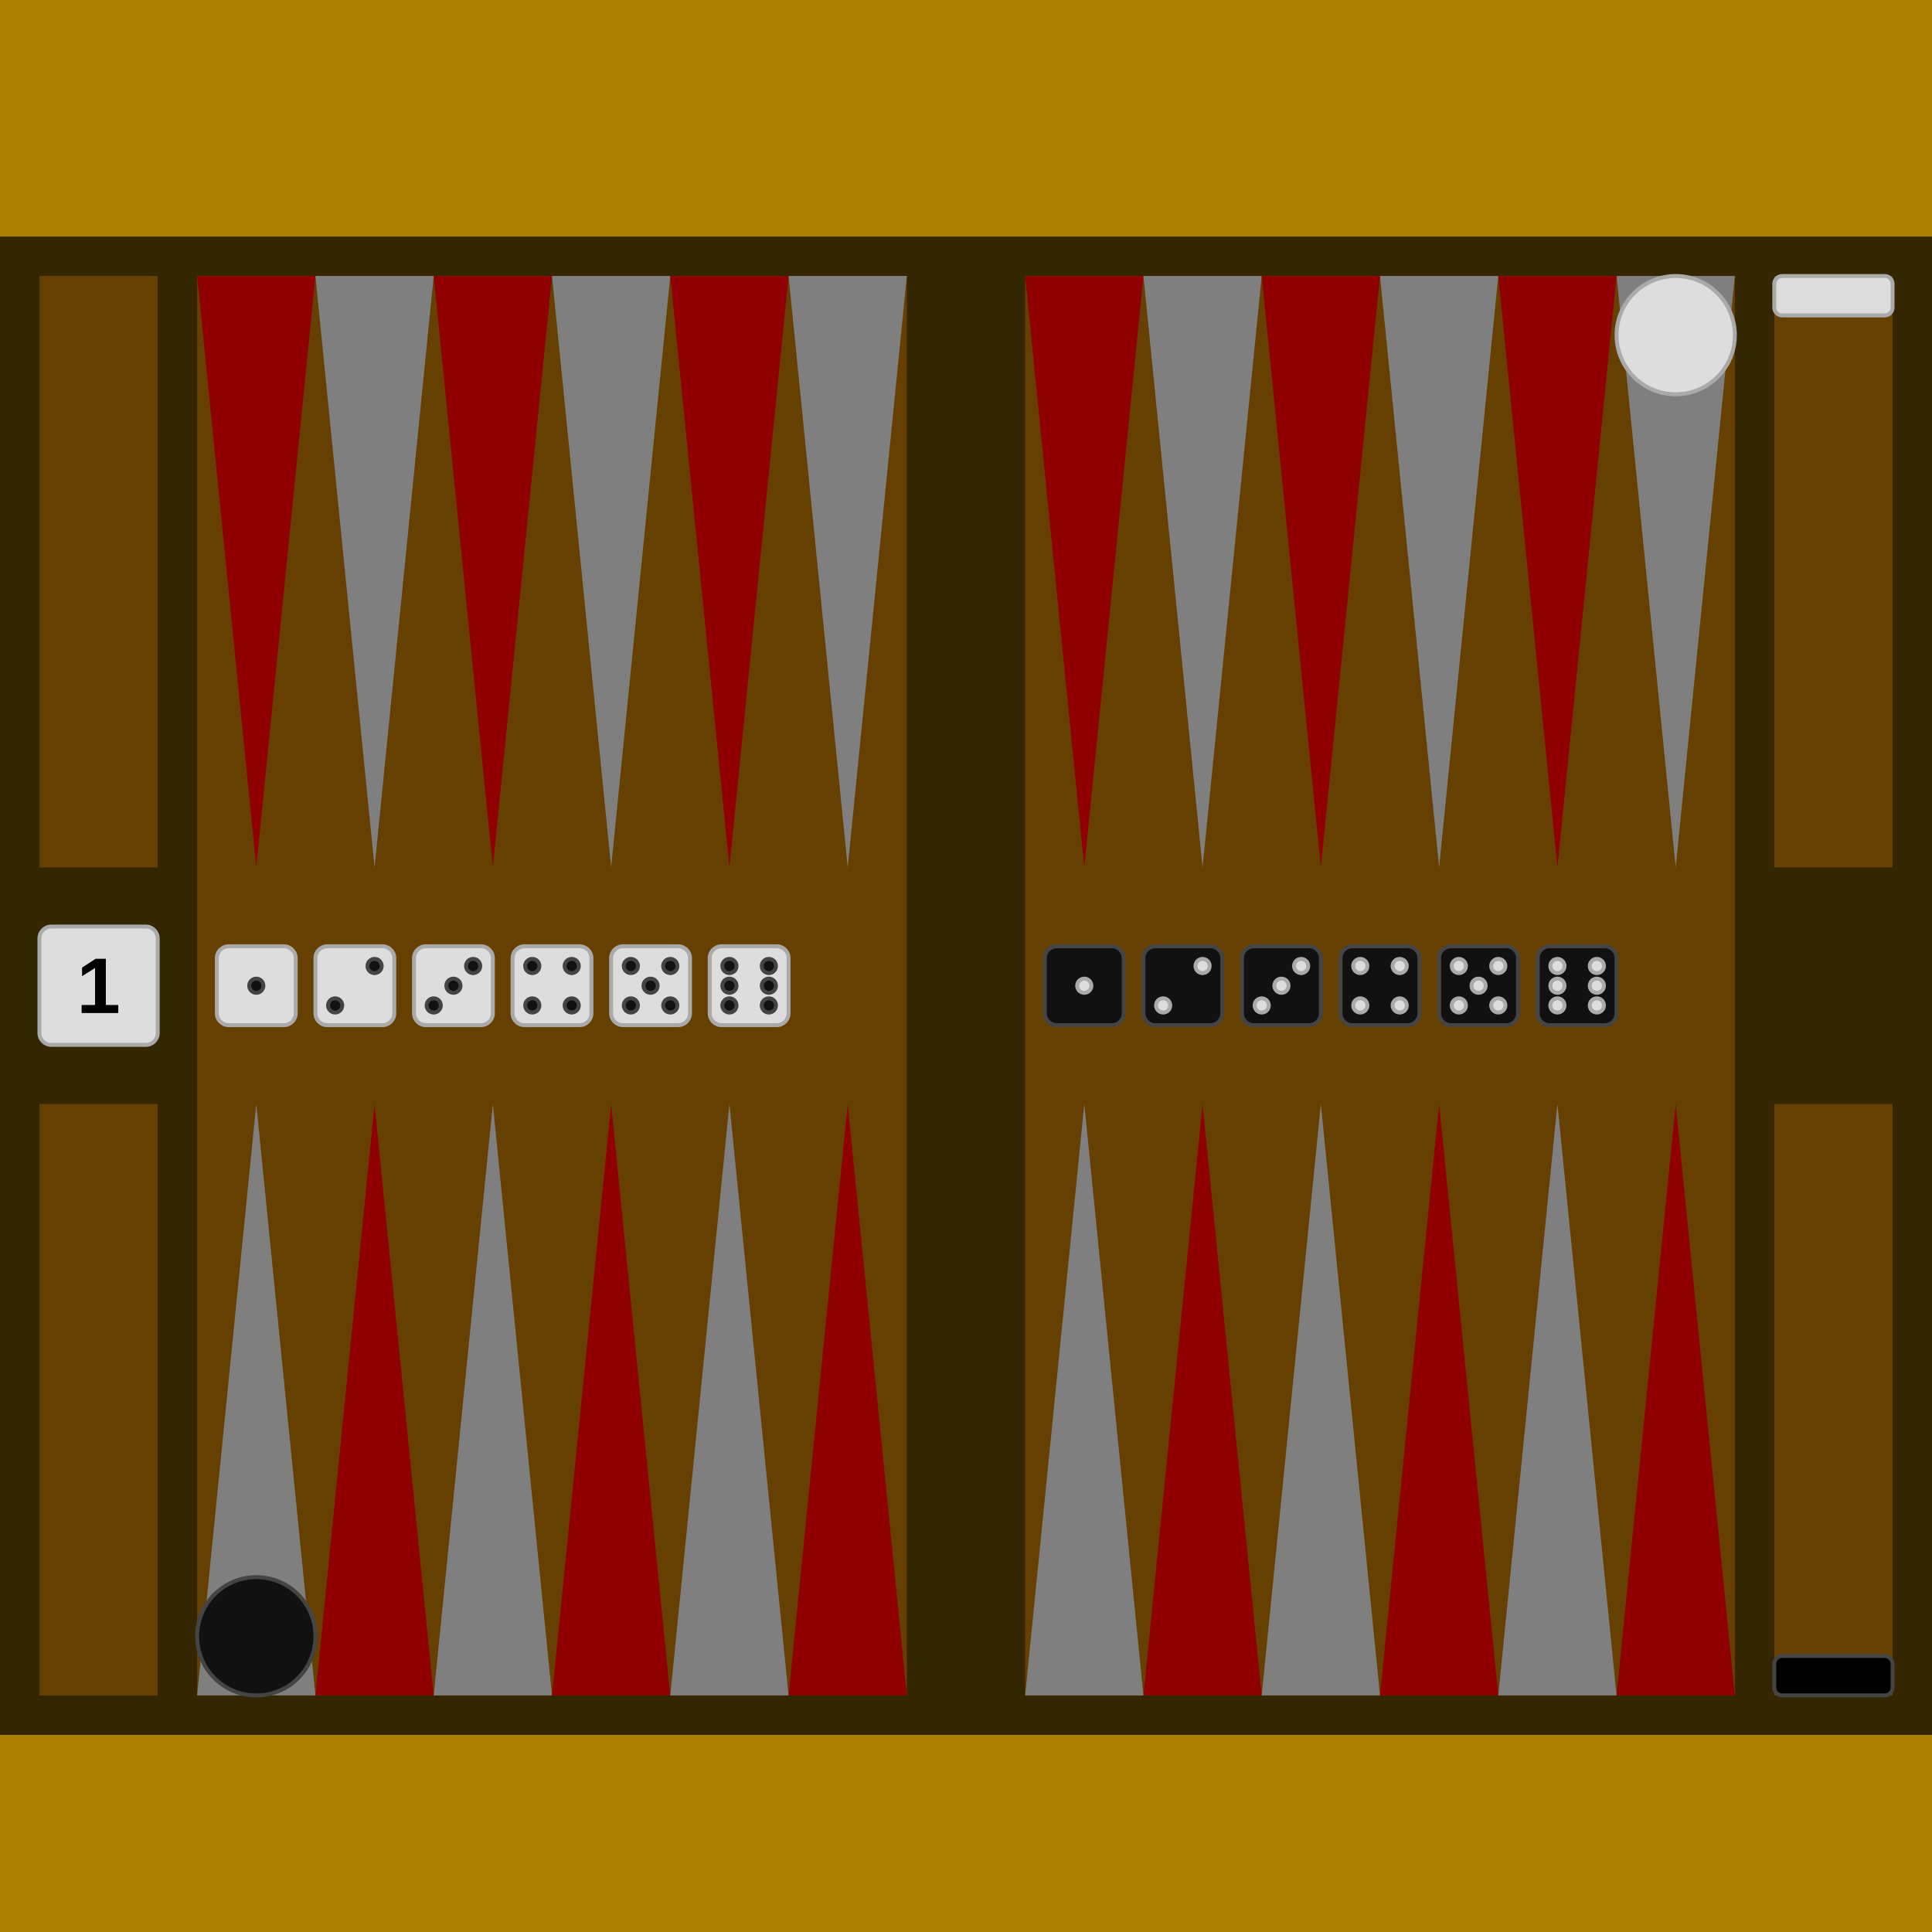
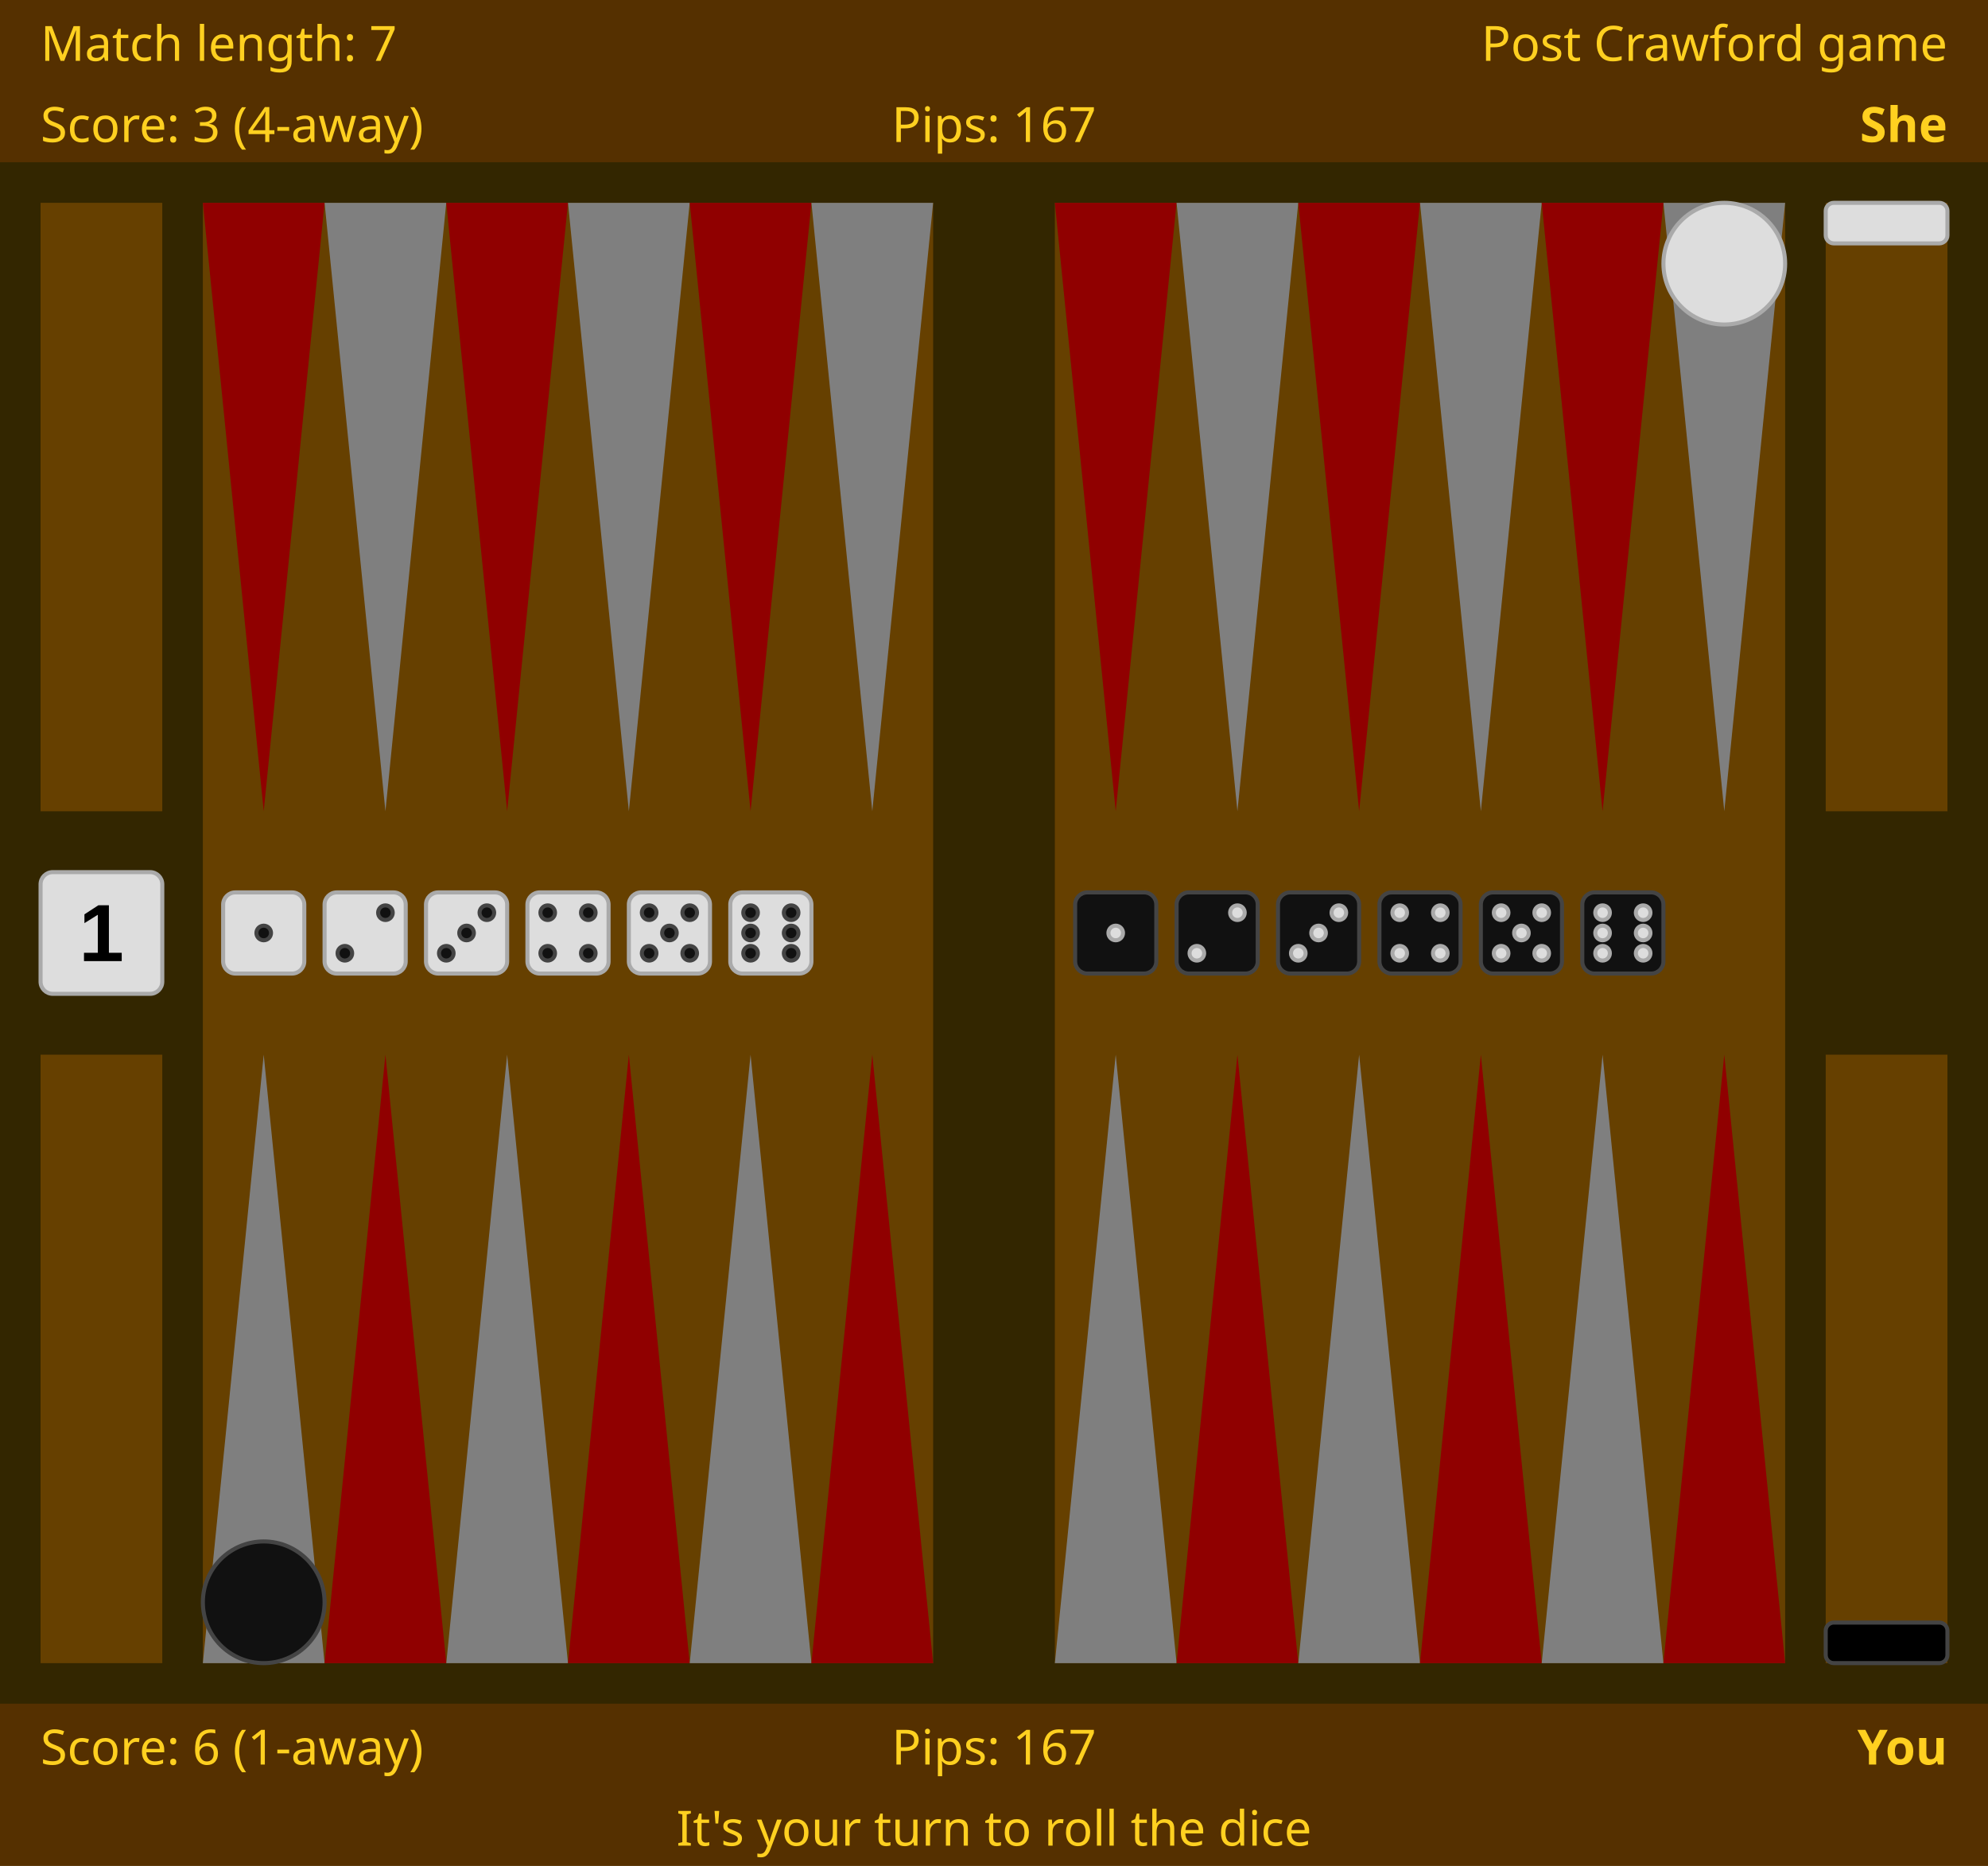
- <svg xmlns="http://www.w3.org/2000/svg" viewBox="0 0 490 490" width="490" height="490">
-   <rect width="490" height="490" fill="#aa8000" />
-   <g transform="translate(0, 60)">
+ <svg xmlns="http://www.w3.org/2000/svg" viewBox="0 0 490 460" width="490" height="460">
+   <rect width="490" height="460" fill="#553000" />
+   <g>
+     <text id="match_length" font-family="Verdana" font-size="12px" text-anchor="start" x="10" y="15" fill="#ffd020">Match length: 7</text>
+     <text id="match_info" font-family="Verdana" font-size="12px" text-anchor="end" x="480" y="15" fill="#ffd020">Post Crawford game</text>
+     <text id="result2" font-family="Verdana" font-size="12px" text-anchor="start" x="10" y="35" fill="#ffd020">Score: 3 (4-away)</text>
+     <text id="pip2" font-family="Verdana" font-size="12px" text-anchor="middle" x="245" y="35" fill="#ffd020">Pips: 167</text>
+     <text id="player2" font-family="Verdana" font-weight="bold" font-size="12px" text-anchor="end" x="480" y="35" fill="#ffd020">She</text>
+   </g>
+   <g transform="translate(0, 420)">
+     <text id="result2" font-family="Verdana" font-size="12px" text-anchor="start" x="10" y="15" fill="#ffd020">Score: 6 (1-away)</text>
+     <text id="pip2" font-family="Verdana" font-size="12px" text-anchor="middle" x="245" y="15" fill="#ffd020">Pips: 167</text>
+     <text id="player2" font-family="Verdana" font-weight="bold" font-size="12px" text-anchor="end" x="480" y="15" fill="#ffd020">You</text>
+     <text id="status-bar" font-family="Verdana" font-size="12px" text-anchor="middle" x="245" y="35" fill="#ffd020">It's your turn to roll the dice</text>
+   </g>
+   <g transform="translate(0, 40)">
    <rect width="490" height="380" fill="#332600" />
    <rect height="150" width="30" y="10" x="10" fill="#664000" />
    <rect height="150" width="30" y="220" x="10" fill="#664000" />
    <rect height="150" width="30" y="10" x="450" fill="#664000" />
    <rect height="150" width="30" y="220" x="450" fill="#664000" />
    <rect height="360" width="180" y="10" x="50" fill="#664000" />
    <rect height="360" width="180" y="10" x="260" fill="#664000" />
    <polygon points=" 50,10  80,10  65,160" fill="#900000" />
    <polygon points=" 80,10 110,10  95,160" fill="#7f7f7f" />
    <polygon points="110,10 140,10 125,160" fill="#900000" />
    <polygon points="140,10 170,10 155,160" fill="#7f7f7f" />
    <polygon points="170,10 200,10 185,160" fill="#900000" />
    <polygon points="200,10 230,10 215,160" fill="#7f7f7f" />
    <polygon points="260,10 290,10 275,160" fill="#900000" />
    <polygon points="290,10 320,10 305,160" fill="#7f7f7f" />
    <polygon points="320,10 350,10 335,160" fill="#900000" />
    <polygon points="350,10 380,10 365,160" fill="#7f7f7f" />
    <polygon points="380,10 410,10 395,160" fill="#900000" />
    <polygon points="410,10 440,10 425,160" fill="#7f7f7f" id="point24" />
    <polygon points=" 50,370  80,370  65,220" fill="#7f7f7f" id="point12" />
    <polygon points=" 80,370 110,370  95,220" fill="#900000" />
    <polygon points="110,370 140,370 125,220" fill="#7f7f7f" />
    <polygon points="140,370 170,370 155,220" fill="#900000" />
    <polygon points="170,370 200,370 185,220" fill="#7f7f7f" />
    <polygon points="200,370 230,370 215,220" fill="#900000" />
    <polygon points="260,370 290,370 275,220" fill="#7f7f7f" />
    <polygon points="290,370 320,370 305,220" fill="#900000" />
    <polygon points="320,370 350,370 335,220" fill="#7f7f7f" />
    <polygon points="350,370 380,370 365,220" fill="#900000" />
    <polygon points="380,370 410,370 395,220" fill="#7f7f7f" />
    <polygon points="410,370 440,370 425,220" fill="#900000" id="point1" />
    <g id="checker_w_flat">
      <circle stroke="#aaaaaa" stroke-width="1" fill="#dddddd" r="15" cy="25" cx="425" />
    </g>
    <g id="checker_w_home">
      <rect stroke="#aaaaaa" stroke-width="1" fill="#dddddd" rx="2" ry="2" x="450" y="10" height="10" width="30" />
    </g>
    <g id="checker_b_flat">
      <circle stroke="#444444" stroke-width="1" fill="#111111" r="15" cy="355" cx="65" />
    </g>
    <g id="checker_b_home">
      <rect stroke="#444444" stroke-width="1" fille="#111111" rx="2" ry="2" x="450" y="360" height="10" width="30" />
    </g>
    <g id="die_w_1">
      <rect stroke="#aaaaaa" stroke-width="1" fill="#dddddd" ry="3" rx="3" height="20" width="20" y="180" x="55" />
      <circle stroke="#444444" stroke-width="1" fill="#111111" r="1.8" cy="190" cx="65" />
    </g>
    <g id="die_w_2">
      <rect stroke="#aaaaaa" stroke-width="1" fill="#dddddd" ry="3" rx="3" height="20" width="20" y="180" x="80" />
      <circle stroke="#444444" stroke-width="1" fill="#111111" r="1.8" cy="195" cx="85" />
      <circle stroke="#444444" stroke-width="1" fill="#111111" r="1.8" cy="185" cx="95" />
    </g>
    <g id="die_w_3">
      <rect stroke="#aaaaaa" stroke-width="1" fill="#dddddd" ry="3" rx="3" height="20" width="20" y="180" x="105" />
      <circle stroke="#444444" stroke-width="1" fill="#111111" r="1.8" cy="195" cx="110" />
      <circle stroke="#444444" stroke-width="1" fill="#111111" r="1.8" cy="190" cx="115" />
      <circle stroke="#444444" stroke-width="1" fill="#111111" r="1.8" cy="185" cx="120" />
    </g>
    <g id="die_w_4">
      <rect stroke="#aaaaaa" stroke-width="1" fill="#dddddd" ry="3" rx="3" height="20" width="20" y="180" x="130" />
      <circle stroke="#444444" stroke-width="1" fill="#111111" r="1.8" cy="195" cx="135" />
      <circle stroke="#444444" stroke-width="1" fill="#111111" r="1.8" cy="195" cx="145" />
      <circle stroke="#444444" stroke-width="1" fill="#111111" r="1.8" cy="185" cx="135" />
      <circle stroke="#444444" stroke-width="1" fill="#111111" r="1.8" cy="185" cx="145" />
    </g>
    <g id="die_w_5">
      <rect stroke="#aaaaaa" stroke-width="1" fill="#dddddd" ry="3" rx="3" height="20" width="20" y="180" x="155" />
      <circle stroke="#444444" stroke-width="1" fill="#111111" r="1.8" cy="195" cx="160" />
      <circle stroke="#444444" stroke-width="1" fill="#111111" r="1.8" cy="195" cx="170" />
      <circle stroke="#444444" stroke-width="1" fill="#111111" r="1.8" cy="190" cx="165" />
      <circle stroke="#444444" stroke-width="1" fill="#111111" r="1.8" cy="185" cx="160" />
      <circle stroke="#444444" stroke-width="1" fill="#111111" r="1.8" cy="185" cx="170" />
    </g>
    <g id="die_w_6">
      <rect stroke="#aaaaaa" stroke-width="1" fill="#dddddd" ry="3" rx="3" height="20" width="20" y="180" x="180" />
      <circle stroke="#444444" stroke-width="1" fill="#111111" r="1.8" cy="195" cx="185" />
      <circle stroke="#444444" stroke-width="1" fill="#111111" r="1.8" cy="195" cx="195" />
      <circle stroke="#444444" stroke-width="1" fill="#111111" r="1.8" cy="190" cx="185" />
      <circle stroke="#444444" stroke-width="1" fill="#111111" r="1.8" cy="190" cx="195" />
      <circle stroke="#444444" stroke-width="1" fill="#111111" r="1.8" cy="185" cx="185" />
      <circle stroke="#444444" stroke-width="1" fill="#111111" r="1.8" cy="185" cx="195" />
    </g>
    <g id="die_b_1">
      <rect stroke="#444444" stroke-width="1" fill="#111111" ry="3" rx="3" height="20" width="20" y="180" x="265" />
      <circle stroke="#aaaaaa" stroke-width="1" fill="#dddddd" r="1.8" cy="190" cx="275" />
    </g>
    <g id="die_b_2">
      <rect stroke="#444444" stroke-width="1" fill="#111111" ry="3" rx="3" height="20" width="20" y="180" x="290" />
      <circle stroke="#aaaaaa" stroke-width="1" fill="#dddddd" r="1.8" cy="195" cx="295" />
      <circle stroke="#aaaaaa" stroke-width="1" fill="#dddddd" r="1.8" cy="185" cx="305" />
    </g>
    <g id="die_b_3">
      <rect stroke="#444444" stroke-width="1" fill="#111111" ry="3" rx="3" height="20" width="20" y="180" x="315" />
      <circle stroke="#aaaaaa" stroke-width="1" fill="#dddddd" r="1.8" cy="195" cx="320" />
      <circle stroke="#aaaaaa" stroke-width="1" fill="#dddddd" r="1.8" cy="190" cx="325" />
      <circle stroke="#aaaaaa" stroke-width="1" fill="#dddddd" r="1.8" cy="185" cx="330" />
    </g>
    <g id="die_b_4">
      <rect stroke="#444444" stroke-width="1" fill="#111111" ry="3" rx="3" height="20" width="20" y="180" x="340" />
      <circle stroke="#aaaaaa" stroke-width="1" fill="#dddddd" r="1.8" cy="195" cx="345" />
      <circle stroke="#aaaaaa" stroke-width="1" fill="#dddddd" r="1.8" cy="195" cx="355" />
      <circle stroke="#aaaaaa" stroke-width="1" fill="#dddddd" r="1.8" cy="185" cx="345" />
      <circle stroke="#aaaaaa" stroke-width="1" fill="#dddddd" r="1.8" cy="185" cx="355" />
    </g>
    <g id="die_b_5">
      <rect stroke="#444444" stroke-width="1" fill="#111111" ry="3" rx="3" height="20" width="20" y="180" x="365" />
      <circle stroke="#aaaaaa" stroke-width="1" fill="#dddddd" r="1.8" cy="195" cx="370" />
      <circle stroke="#aaaaaa" stroke-width="1" fill="#dddddd" r="1.8" cy="195" cx="380" />
      <circle stroke="#aaaaaa" stroke-width="1" fill="#dddddd" r="1.8" cy="190" cx="375" />
      <circle stroke="#aaaaaa" stroke-width="1" fill="#dddddd" r="1.8" cy="185" cx="370" />
      <circle stroke="#aaaaaa" stroke-width="1" fill="#dddddd" r="1.8" cy="185" cx="380" />
    </g>
    <g id="die_b_6">
      <rect stroke="#444444" stroke-width="1" fill="#111111" ry="3" rx="3" height="20" width="20" y="180" x="390" />
      <circle stroke="#aaaaaa" stroke-width="1" fill="#dddddd" r="1.8" cy="195" cx="395" />
      <circle stroke="#aaaaaa" stroke-width="1" fill="#dddddd" r="1.8" cy="195" cx="405" />
      <circle stroke="#aaaaaa" stroke-width="1" fill="#dddddd" r="1.8" cy="190" cx="395" />
      <circle stroke="#aaaaaa" stroke-width="1" fill="#dddddd" r="1.8" cy="190" cx="405" />
      <circle stroke="#aaaaaa" stroke-width="1" fill="#dddddd" r="1.8" cy="185" cx="395" />
      <circle stroke="#aaaaaa" stroke-width="1" fill="#dddddd" r="1.8" cy="185" cx="405" />
    </g>
    <g id="cube">
      <rect stroke="#aaaaaa" stroke-width="1" fill="#dddddd" rx="3" ry="3" width="30" height="30" x="10" y="175" />
      <text x="25" y="190" id="cube-value" text-anchor="middle" font-size="20px" color="111111" font-family="Arial" font-weight="bold" dominant-baseline="central">1</text>
    </g>
  </g>
</svg>
